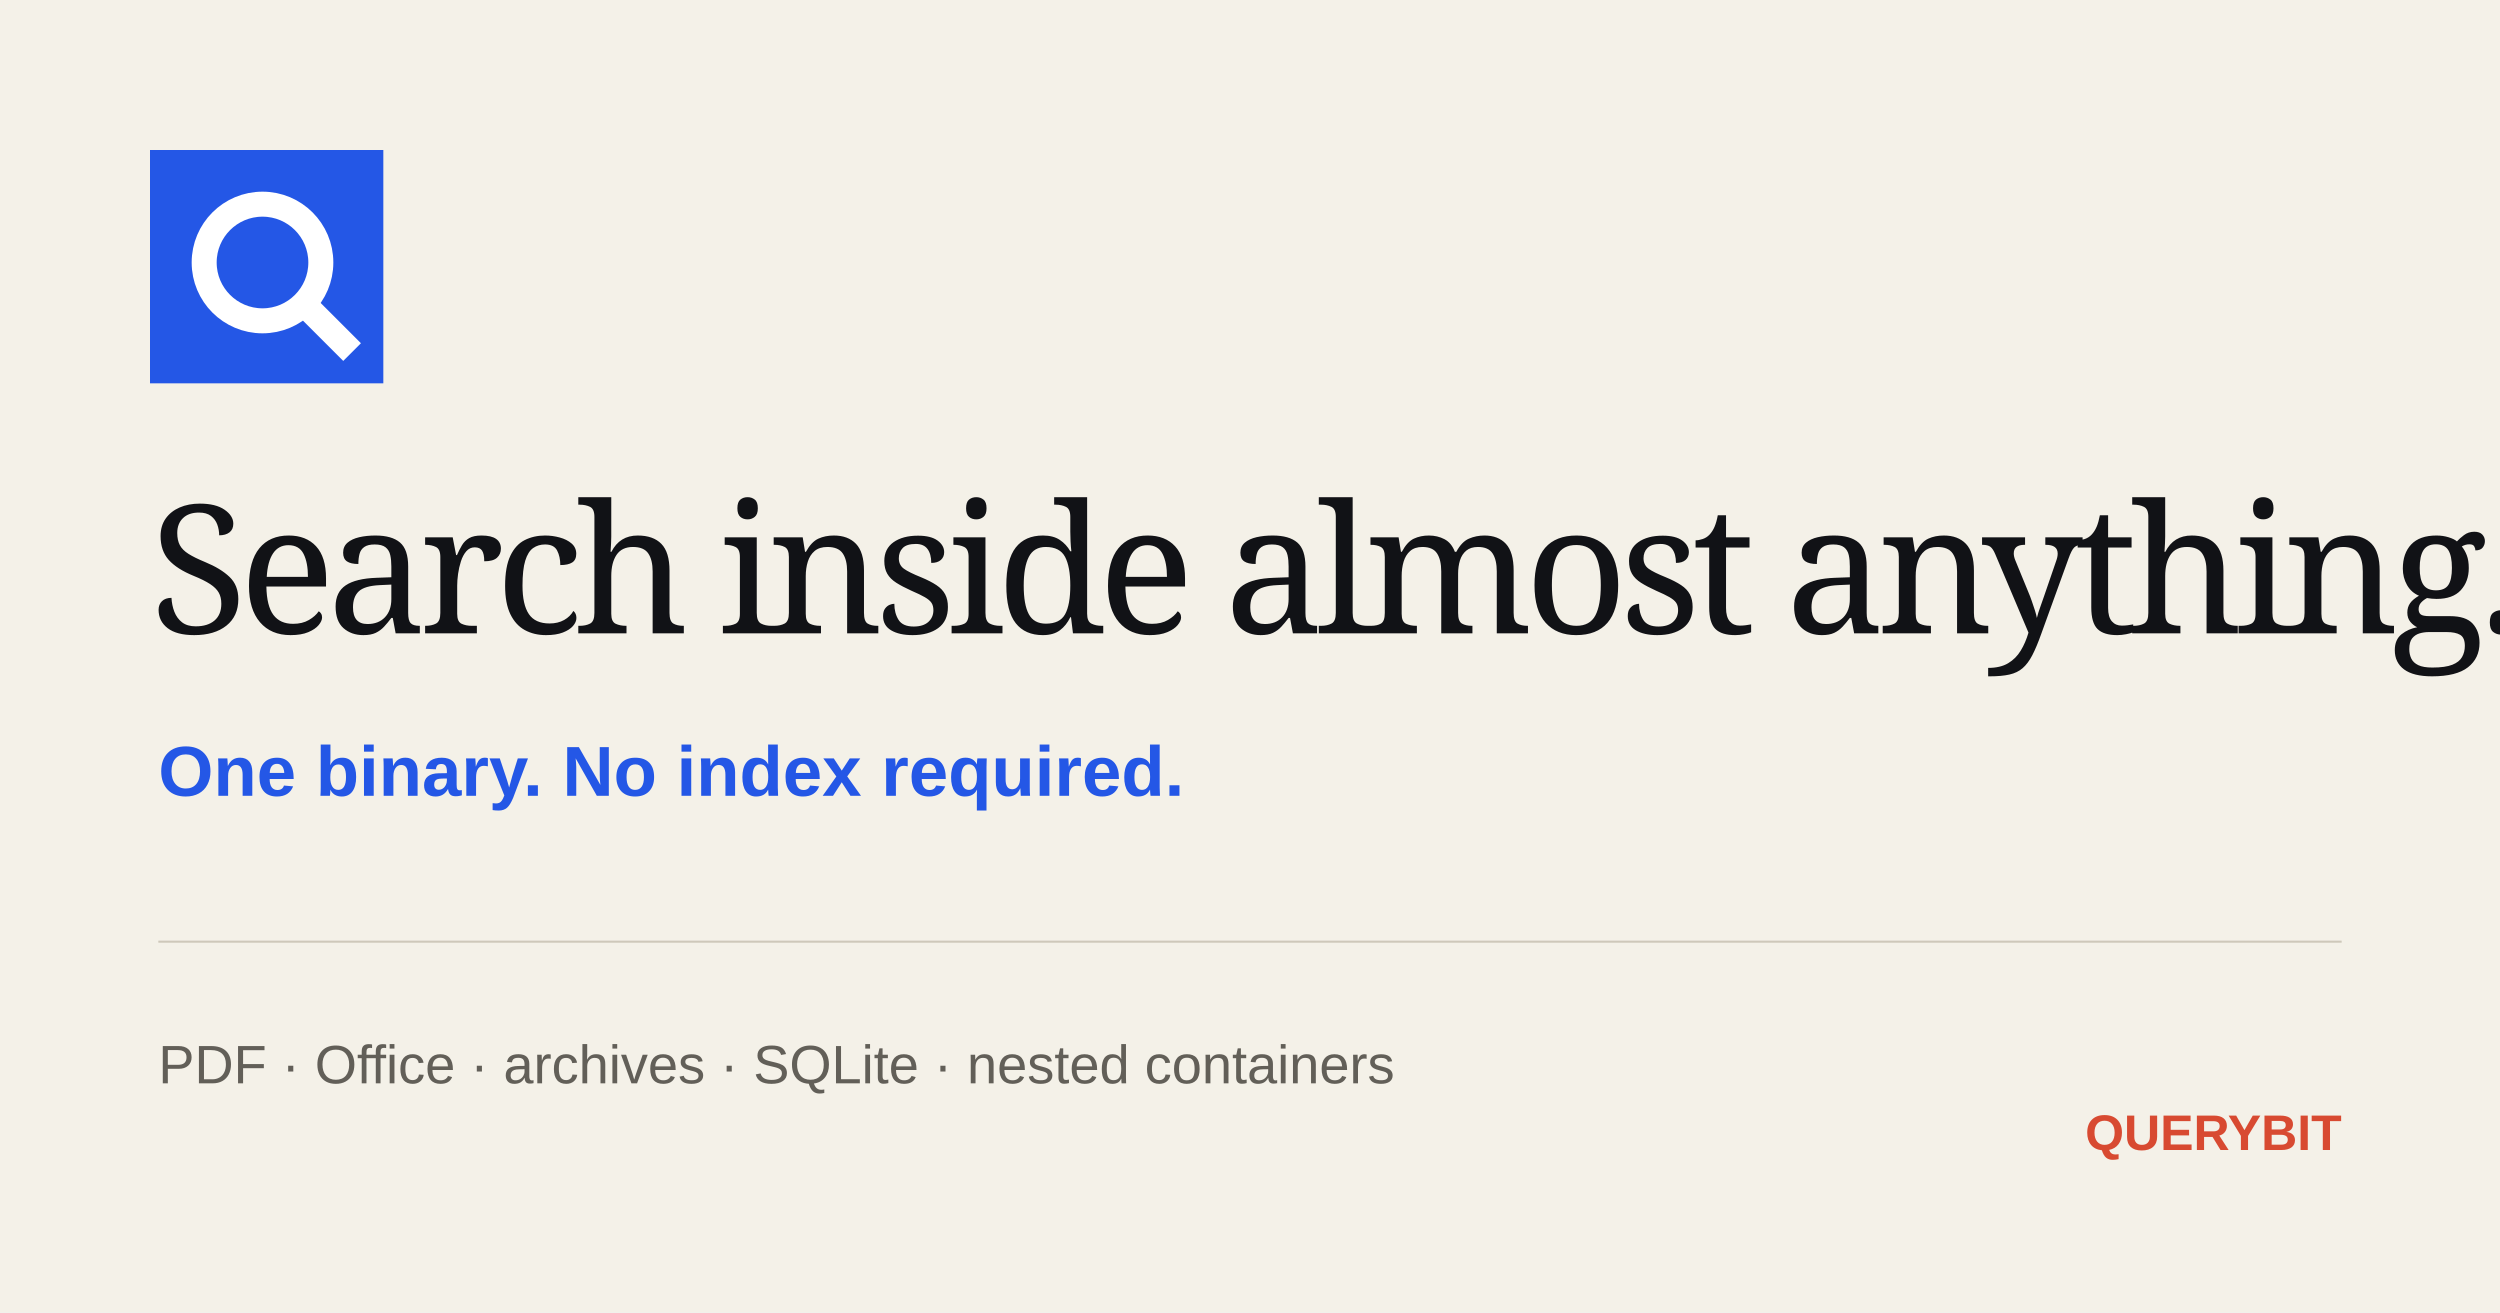
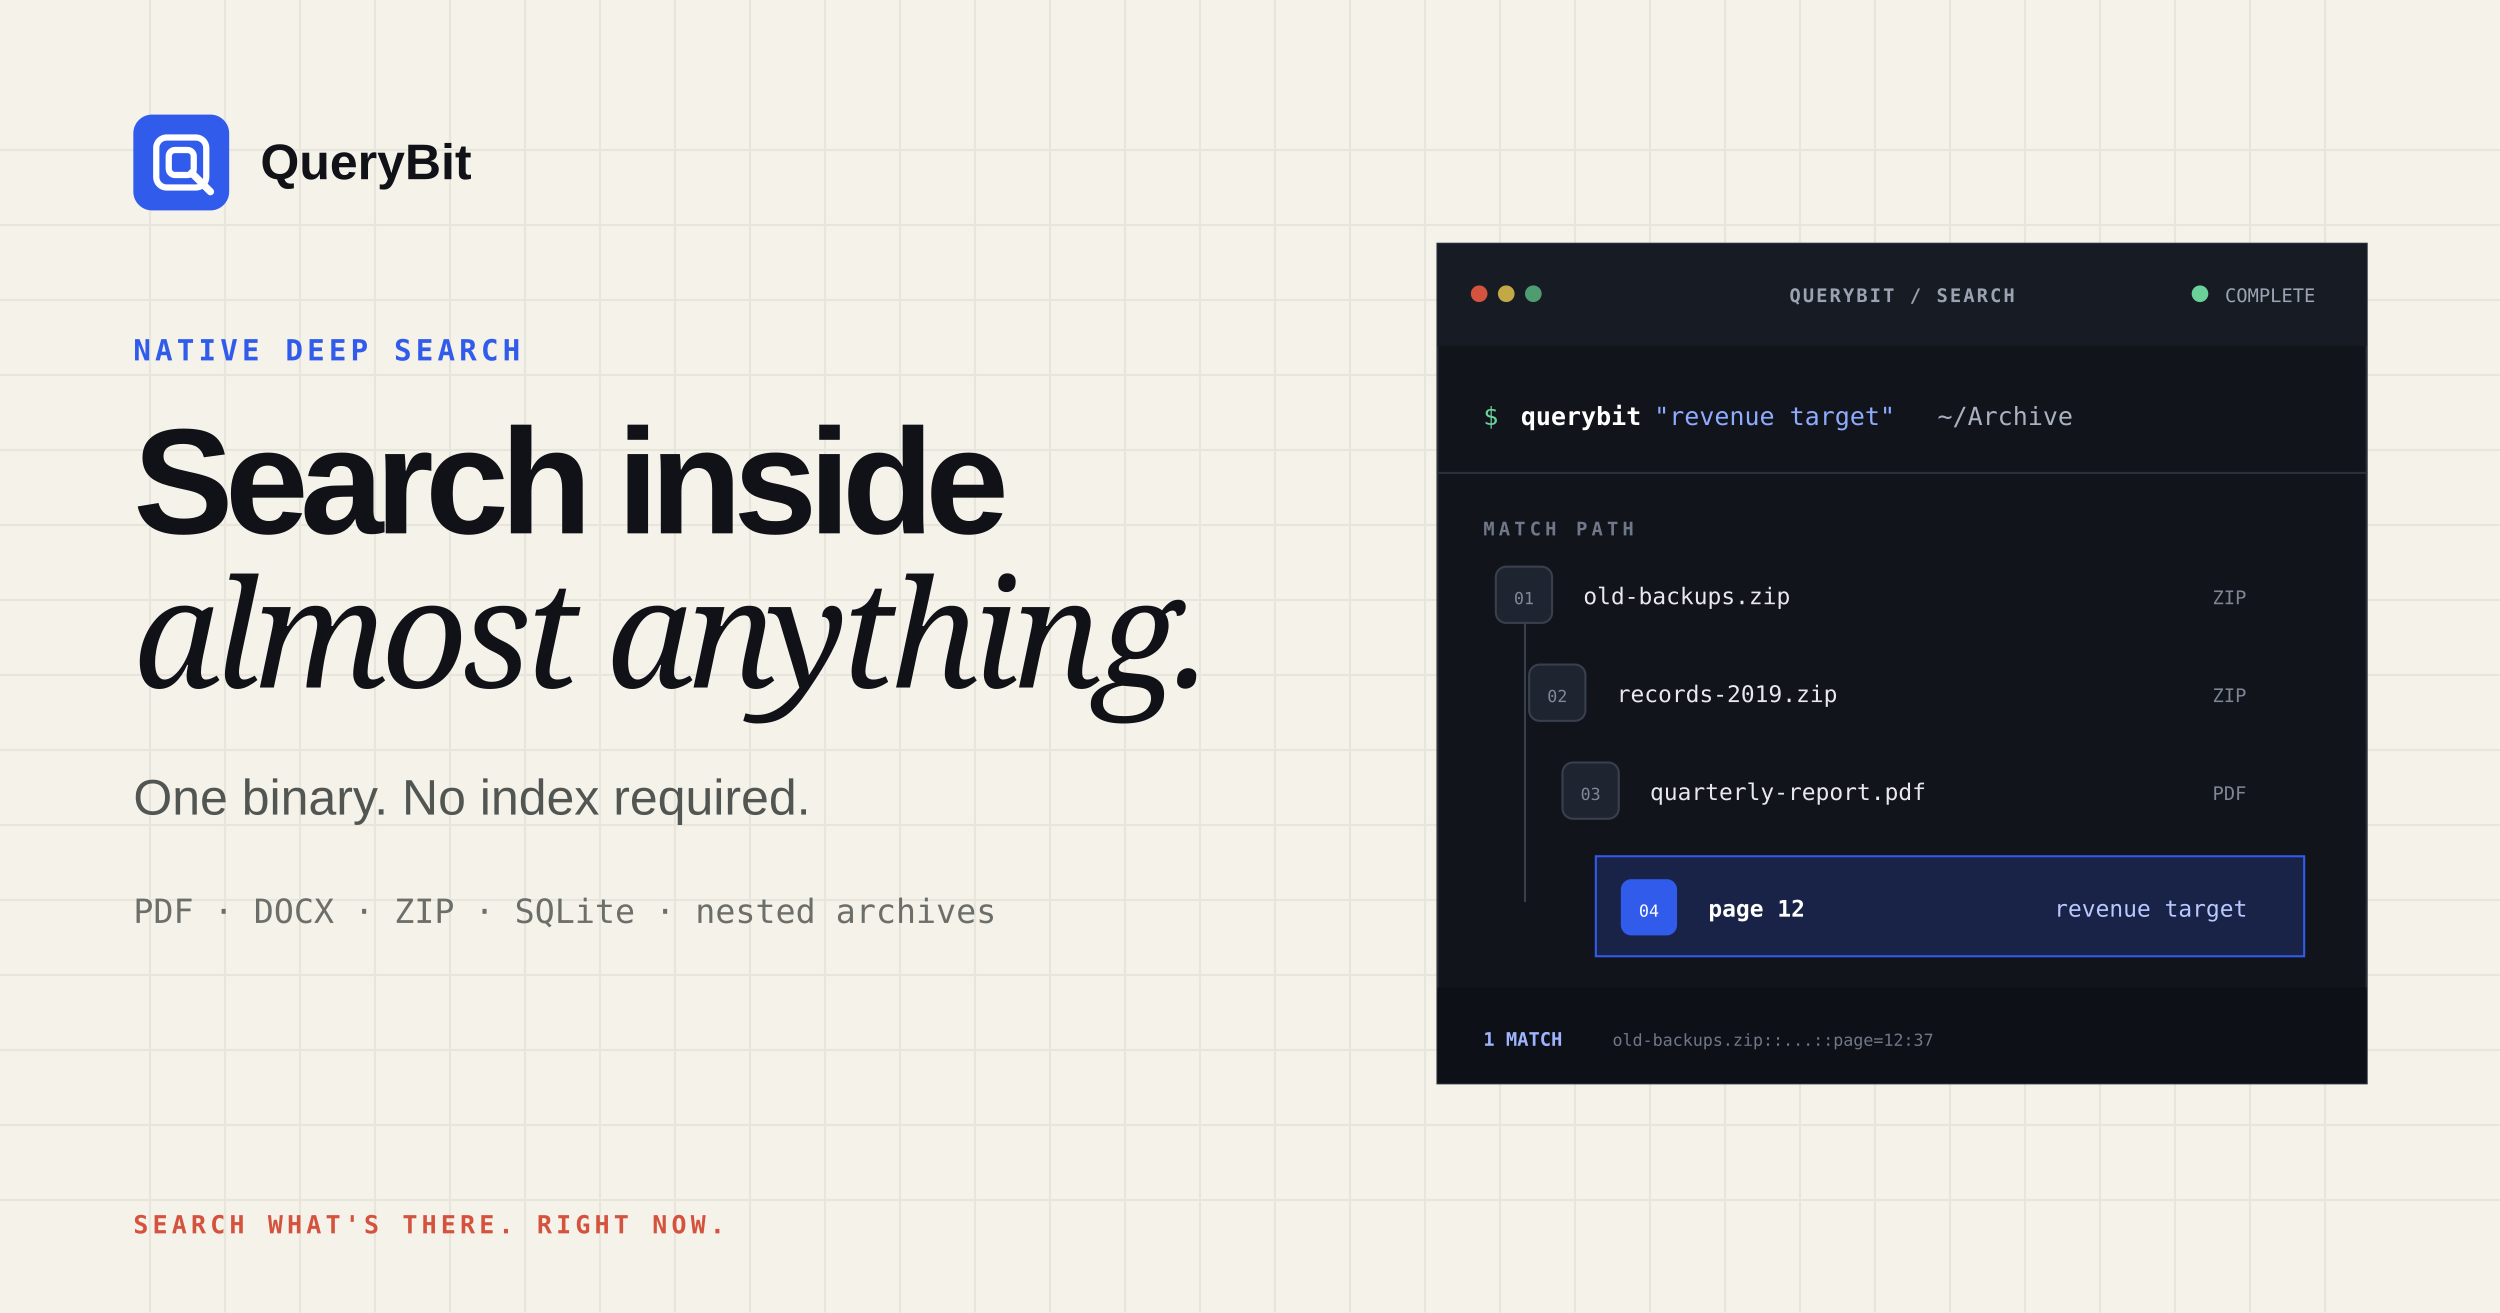
- <svg xmlns="http://www.w3.org/2000/svg" viewBox="0 0 1200 630">
-   <rect width="1200" height="630" fill="#f4f1e8" />
-   <rect x="72" y="72" width="112" height="112" fill="#2457e6" />
-   <circle cx="126" cy="126" r="28" fill="none" stroke="#fff" stroke-width="12" />
-   <path d="M143 143 169 169" stroke="#fff" stroke-width="12" />
-   <text x="72" y="304" fill="#111216" font-family="Georgia, serif" font-size="86" letter-spacing="-4">Search inside almost anything.</text>
-   <text x="76" y="382" fill="#2457e6" font-family="Arial, sans-serif" font-size="34" font-weight="700">One binary. No index required.</text>
-   <line x1="76" y1="452" x2="1124" y2="452" stroke="#cec8ba" />
-   <text x="76" y="520" fill="#625f58" font-family="Arial, sans-serif" font-size="26">PDF · Office · archives · SQLite · nested containers</text>
-   <text x="1124" y="552" text-anchor="end" fill="#d84a31" font-family="Arial, sans-serif" font-size="24" font-weight="700">QUERYBIT</text>
+ <svg xmlns="http://www.w3.org/2000/svg" width="1200" height="630" viewBox="0 0 1200 630">
+   <rect width="1200" height="630" fill="#f5f2ea" />
+   <g opacity=".06" stroke="#101217">
+     <path d="M0 72H1200M0 108H1200M0 144H1200M0 180H1200M0 216H1200M0 252H1200M0 288H1200M0 324H1200M0 360H1200M0 396H1200M0 432H1200M0 468H1200M0 504H1200M0 540H1200M0 576H1200" />
+     <path d="M72 0V630M108 0V630M144 0V630M180 0V630M216 0V630M252 0V630M288 0V630M324 0V630M360 0V630M396 0V630M432 0V630M468 0V630M504 0V630M540 0V630M576 0V630M612 0V630M648 0V630M684 0V630M720 0V630M756 0V630M792 0V630M828 0V630M864 0V630M900 0V630M936 0V630M972 0V630M1008 0V630M1044 0V630M1080 0V630M1116 0V630" />
+   </g>
+   <g transform="translate(64 55)">
+     <rect width="46" height="46" rx="9" fill="#315bea" />
+     <rect x="11" y="11" width="24" height="24" rx="5" fill="none" stroke="#fff" stroke-width="3" />
+     <rect x="17" y="17" width="12" height="12" rx="3" fill="none" stroke="#fff" stroke-width="3" />
+     <path d="M28 28 37 37" stroke="#fff" stroke-width="3.5" stroke-linecap="round" />
+     <text x="61" y="31" fill="#101217" font-family="Arial,Helvetica,sans-serif" font-size="24" font-weight="700">QueryBit</text>
+   </g>
+   <g transform="translate(64 173)">
+     <text x="0" y="0" fill="#315bea" font-family="Consolas,Menlo,monospace" font-size="14" font-weight="700" letter-spacing="2">NATIVE DEEP SEARCH</text>
+     <text x="0" y="83" fill="#101217" font-family="Arial,Helvetica,sans-serif" font-size="72" font-weight="700" letter-spacing="-4">Search inside</text>
+     <text x="0" y="157" fill="#101217" font-family="Georgia,serif" font-size="72" font-style="italic" letter-spacing="-3">almost anything.</text>
+     <text x="0" y="218" fill="#525653" font-family="Arial,Helvetica,sans-serif" font-size="24">One binary. No index required.</text>
+     <text x="0" y="270" fill="#6b6e69" font-family="Consolas,Menlo,monospace" font-size="16">PDF  ·  DOCX  ·  ZIP  ·  SQLite  ·  nested archives</text>
+   </g>
+   <g transform="translate(690 117)">
+     <rect width="446" height="403" fill="#11141b" stroke="#2a2f3a" />
+     <rect width="446" height="49" fill="#171b23" />
+     <circle cx="20" cy="24" r="4" fill="#d4533f" />
+     <circle cx="33" cy="24" r="4" fill="#c3a846" />
+     <circle cx="46" cy="24" r="4" fill="#4e9c70" />
+     <text x="223" y="28" text-anchor="middle" fill="#9ba3b2" font-family="Consolas,Menlo,monospace" font-size="9" font-weight="700" letter-spacing="1">QUERYBIT / SEARCH</text>
+     <circle cx="366" cy="24" r="4" fill="#6bd19b" />
+     <text x="378" y="28" fill="#9ba3b2" font-family="Consolas,Menlo,monospace" font-size="9">COMPLETE</text>
+     <text x="22" y="87" fill="#6bd19b" font-family="Consolas,Menlo,monospace" font-size="12">$</text>
+     <text x="40" y="87" fill="#fff" font-family="Consolas,Menlo,monospace" font-size="12" font-weight="700">querybit</text>
+     <text x="104" y="87" fill="#8fabff" font-family="Consolas,Menlo,monospace" font-size="12"> "revenue target"</text>
+     <text x="240" y="87" fill="#aab1bf" font-family="Consolas,Menlo,monospace" font-size="12"> ~/Archive</text>
+     <line x1="0" y1="110" x2="446" y2="110" stroke="#2b303b" />
+     <text x="22" y="140" fill="#6f7888" font-family="Consolas,Menlo,monospace" font-size="9" font-weight="700" letter-spacing="2">MATCH PATH</text>
+     <line x1="42" y1="168" x2="42" y2="316" stroke="#39404d" />
+     <g font-family="Consolas,Menlo,monospace" font-size="11">
+       <rect x="28" y="155" width="27" height="27" rx="5" fill="#1e2430" stroke="#39404d" />
+       <text x="41.5" y="173" text-anchor="middle" fill="#7f8999" font-size="8">01</text>
+       <text x="70" y="173" fill="#e7e9ee">old-backups.zip</text>
+       <text x="372" y="173" fill="#7d8695" font-size="9">ZIP</text>
+       <rect x="44" y="202" width="27" height="27" rx="5" fill="#1e2430" stroke="#39404d" />
+       <text x="57.5" y="220" text-anchor="middle" fill="#7f8999" font-size="8">02</text>
+       <text x="86" y="220" fill="#e7e9ee">records-2019.zip</text>
+       <text x="372" y="220" fill="#7d8695" font-size="9">ZIP</text>
+       <rect x="60" y="249" width="27" height="27" rx="5" fill="#1e2430" stroke="#39404d" />
+       <text x="73.5" y="267" text-anchor="middle" fill="#7f8999" font-size="8">03</text>
+       <text x="102" y="267" fill="#e7e9ee">quarterly-report.pdf</text>
+       <text x="372" y="267" fill="#7d8695" font-size="9">PDF</text>
+       <rect x="76" y="294" width="340" height="48" fill="#182347" stroke="#315bea" />
+       <rect x="88" y="305" width="27" height="27" rx="5" fill="#315bea" />
+       <text x="101.5" y="323" text-anchor="middle" fill="#fff" font-size="8">04</text>
+       <text x="130" y="323" fill="#fff" font-weight="700">page 12</text>
+       <text x="296" y="323" fill="#b9c9ff">revenue target</text>
+     </g>
+     <rect y="357" width="446" height="46" fill="#0d1016" />
+     <text x="22" y="385" fill="#9fb4ff" font-family="Consolas,Menlo,monospace" font-size="9" font-weight="700">1 MATCH</text>
+     <text x="84" y="385" fill="#707887" font-family="Consolas,Menlo,monospace" font-size="8">old-backups.zip::...::page=12:37</text>
+   </g>
+   <text x="64" y="592" fill="#d4533f" font-family="Consolas,Menlo,monospace" font-size="12" font-weight="700" letter-spacing="2">SEARCH WHAT'S THERE. RIGHT NOW.</text>
</svg>
